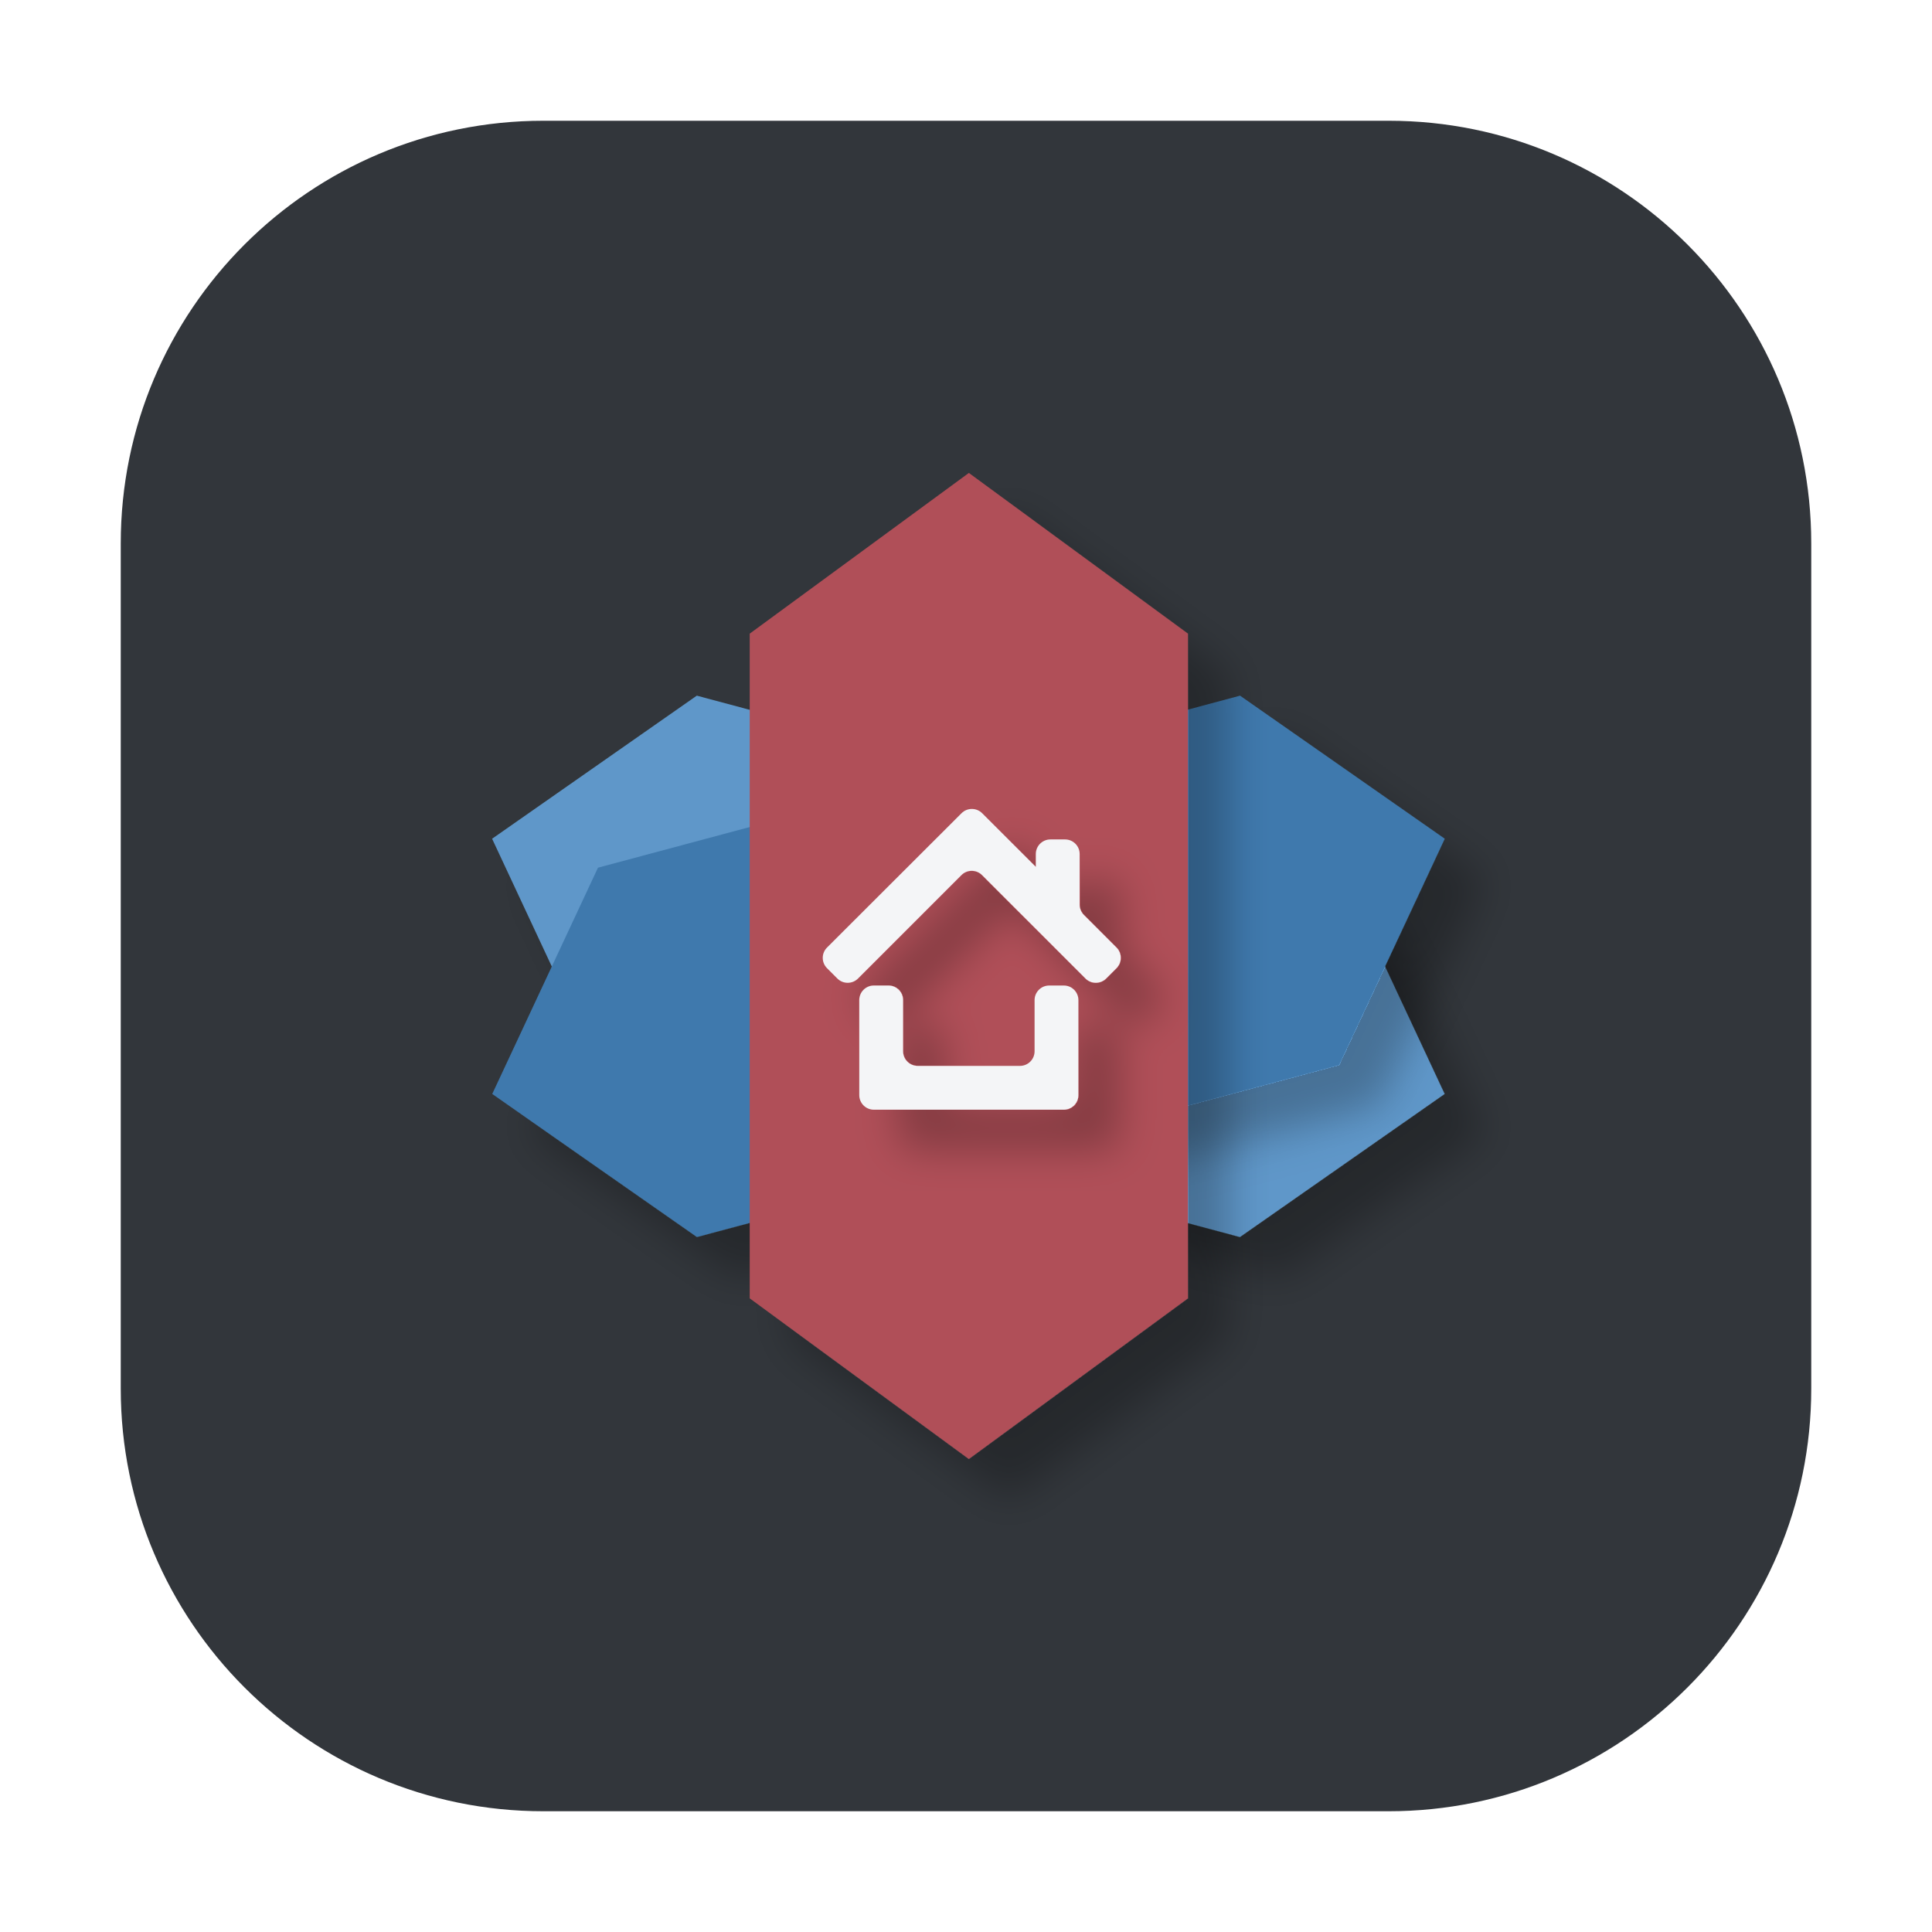
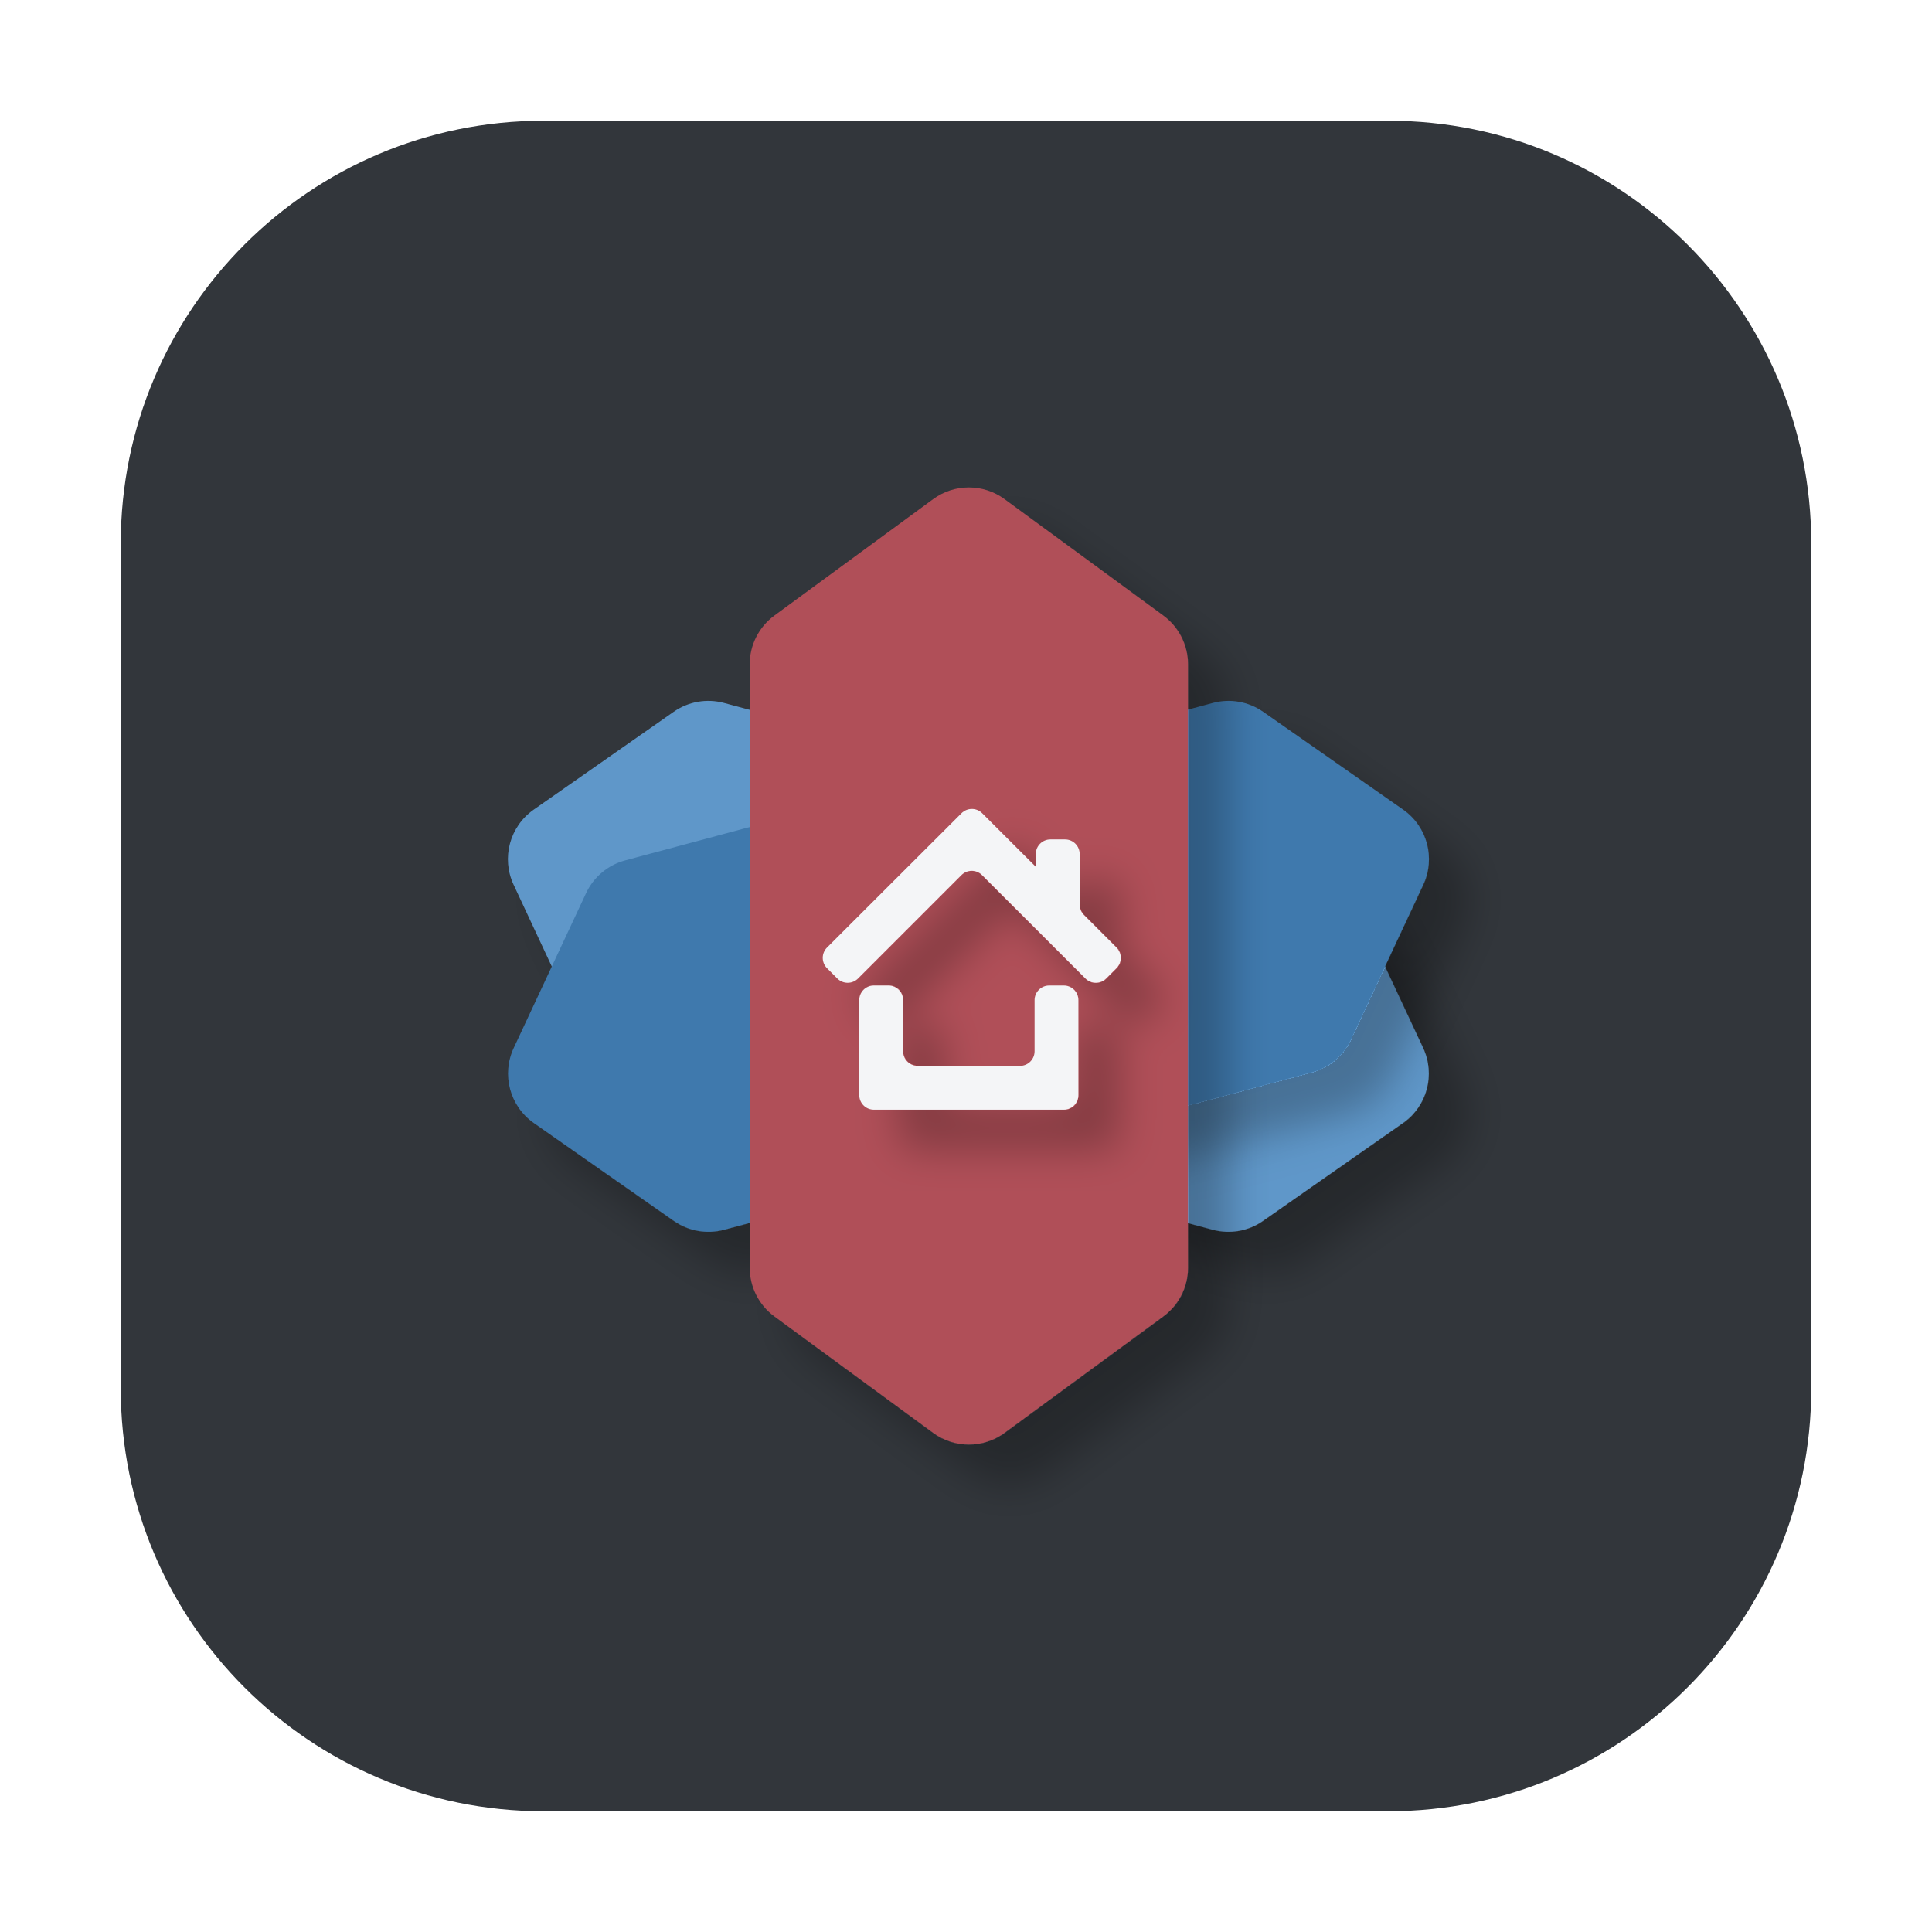
<svg xmlns="http://www.w3.org/2000/svg" width="192" height="192" viewBox="0 0 192 192" fill="none">
  <rect x="12" y="12" width="168" height="168" rx="42" fill="#32363B" />
  <g filter="url(#filter0_d_396_181)">
-     <path d="M133.056 86.231L143.565 108.717L123.221 122.936L59.413 105.839L48.904 83.353L69.248 69.133L133.056 86.231Z" fill="#5F97C9" />
+     <path d="M130.357 85.507C132.068 85.966 133.489 87.158 134.239 88.763L141.43 104.148C142.664 106.789 141.821 109.936 139.431 111.606L125.512 121.335C124.06 122.35 122.233 122.671 120.522 122.213L62.112 106.562C60.401 106.103 58.98 104.912 58.23 103.307L51.039 87.921C49.805 85.28 50.648 82.134 53.038 80.463L66.957 70.734C68.409 69.719 70.236 69.398 71.947 69.857L130.357 85.507Z" fill="#5F97C9" />
  </g>
  <g filter="url(#filter1_d_396_181)">
-     <path d="M123.234 69.133L143.578 83.353L133.069 105.839L69.261 122.936L48.917 108.717L59.426 86.231L123.234 69.133Z" fill="#3F79AD" />
+     <path d="M120.534 69.857C122.246 69.398 124.072 69.719 125.525 70.734L139.444 80.463C141.834 82.134 142.677 85.28 141.442 87.921L134.252 103.307C133.502 104.912 132.081 106.103 130.37 106.562L71.96 122.213C70.249 122.671 68.422 122.35 66.97 121.335L53.051 111.606C50.661 109.936 49.818 106.789 51.052 104.148L58.242 88.763C58.992 87.158 60.414 85.966 62.125 85.507L120.534 69.857Z" fill="#3F79AD" />
  </g>
  <g filter="url(#filter2_d_396_181)">
-     <path d="M74.506 62.97L96.284 47L118.061 62.97V129.03L96.284 145L74.506 129.03V62.97Z" fill="#B04F58" />
+     <path d="M74.506 66.011C74.506 64.1 75.416 62.303 76.958 61.172L92.736 49.602C94.847 48.053 97.72 48.053 99.832 49.602L115.61 61.172C117.151 62.303 118.061 64.1 118.061 66.011V125.989C118.061 127.9 117.151 129.697 115.61 130.828L99.832 142.398C97.72 143.947 94.847 143.947 92.736 142.398L76.958 130.828C75.416 129.697 74.506 127.9 74.506 125.989V66.011Z" fill="#B04F58" />
  </g>
  <g filter="url(#filter3_d_396_181)">
    <path d="M89.748 104.474C89.748 105.276 90.398 105.926 91.2 105.926H101.363C102.165 105.926 102.815 105.276 102.815 104.474V99.392C102.815 98.59 103.465 97.94 104.267 97.94H105.719C106.52 97.94 107.17 98.59 107.17 99.392V108.829C107.17 109.631 106.52 110.281 105.719 110.281H86.844C86.043 110.281 85.393 109.631 85.393 108.829V99.392C85.393 98.59 86.043 97.94 86.844 97.94H88.296C89.098 97.94 89.748 98.59 89.748 99.392V104.474Z" fill="#F4F5F7" />
    <path d="M102.939 86.149V84.873C102.939 84.072 103.59 83.422 104.391 83.422H105.843C106.645 83.422 107.295 84.072 107.295 84.873V89.903C107.295 90.288 107.448 90.657 107.72 90.93L110.955 94.164C111.522 94.731 111.522 95.651 110.955 96.218L109.928 97.245C109.361 97.811 108.442 97.811 107.875 97.245L97.597 86.967C97.03 86.4 96.111 86.4 95.544 86.967L85.268 97.244C84.701 97.811 83.781 97.811 83.215 97.244L82.189 96.218C81.622 95.651 81.622 94.731 82.19 94.165L95.555 80.817C96.123 80.251 97.041 80.251 97.608 80.818L102.939 86.149Z" fill="#F4F5F7" />
  </g>
  <defs>
-     <filter id="filter0_d_396_181" x="48.904" y="69.133" width="102.66" height="61.803" filterUnits="userSpaceOnUse" color-interpolation-filters="sRGB">
+     <filter id="filter0_d_396_181" x="50.475" y="69.652" width="99.519" height="60.765" filterUnits="userSpaceOnUse" color-interpolation-filters="sRGB">
      <feFlood flood-opacity="0" result="BackgroundImageFix" />
      <feColorMatrix in="SourceAlpha" type="matrix" values="0 0 0 0 0 0 0 0 0 0 0 0 0 0 0 0 0 0 127 0" result="hardAlpha" />
      <feOffset dx="4" dy="4" />
      <feGaussianBlur stdDeviation="2" />
      <feComposite in2="hardAlpha" operator="out" />
      <feColorMatrix type="matrix" values="0 0 0 0 0 0 0 0 0 0 0 0 0 0 0 0 0 0 0.25 0" />
      <feBlend mode="normal" in2="BackgroundImageFix" result="effect1_dropShadow_396_181" />
      <feBlend mode="normal" in="SourceGraphic" in2="effect1_dropShadow_396_181" result="shape" />
    </filter>
-     <filter id="filter1_d_396_181" x="48.916" y="69.133" width="102.662" height="61.803" filterUnits="userSpaceOnUse" color-interpolation-filters="sRGB">
+     <filter id="filter1_d_396_181" x="50.488" y="69.652" width="99.519" height="60.765" filterUnits="userSpaceOnUse" color-interpolation-filters="sRGB">
      <feFlood flood-opacity="0" result="BackgroundImageFix" />
      <feColorMatrix in="SourceAlpha" type="matrix" values="0 0 0 0 0 0 0 0 0 0 0 0 0 0 0 0 0 0 127 0" result="hardAlpha" />
      <feOffset dx="4" dy="4" />
      <feGaussianBlur stdDeviation="2" />
      <feComposite in2="hardAlpha" operator="out" />
      <feColorMatrix type="matrix" values="0 0 0 0 0 0 0 0 0 0 0 0 0 0 0 0 0 0 0.25 0" />
      <feBlend mode="normal" in2="BackgroundImageFix" result="effect1_dropShadow_396_181" />
      <feBlend mode="normal" in="SourceGraphic" in2="effect1_dropShadow_396_181" result="shape" />
    </filter>
-     <filter id="filter2_d_396_181" x="74.506" y="47" width="51.555" height="106" filterUnits="userSpaceOnUse" color-interpolation-filters="sRGB">
+     <filter id="filter2_d_396_181" x="74.506" y="48.44" width="51.555" height="103.119" filterUnits="userSpaceOnUse" color-interpolation-filters="sRGB">
      <feFlood flood-opacity="0" result="BackgroundImageFix" />
      <feColorMatrix in="SourceAlpha" type="matrix" values="0 0 0 0 0 0 0 0 0 0 0 0 0 0 0 0 0 0 127 0" result="hardAlpha" />
      <feOffset dx="4" dy="4" />
      <feGaussianBlur stdDeviation="2" />
      <feComposite in2="hardAlpha" operator="out" />
      <feColorMatrix type="matrix" values="0 0 0 0 0 0 0 0 0 0 0 0 0 0 0 0 0 0 0.25 0" />
      <feBlend mode="normal" in2="BackgroundImageFix" result="effect1_dropShadow_396_181" />
      <feBlend mode="normal" in="SourceGraphic" in2="effect1_dropShadow_396_181" result="shape" />
    </filter>
    <filter id="filter3_d_396_181" x="81.764" y="80.393" width="37.617" height="37.889" filterUnits="userSpaceOnUse" color-interpolation-filters="sRGB">
      <feFlood flood-opacity="0" result="BackgroundImageFix" />
      <feColorMatrix in="SourceAlpha" type="matrix" values="0 0 0 0 0 0 0 0 0 0 0 0 0 0 0 0 0 0 127 0" result="hardAlpha" />
      <feOffset dx="4" dy="4" />
      <feGaussianBlur stdDeviation="2" />
      <feComposite in2="hardAlpha" operator="out" />
      <feColorMatrix type="matrix" values="0 0 0 0 0 0 0 0 0 0 0 0 0 0 0 0 0 0 0.25 0" />
      <feBlend mode="normal" in2="BackgroundImageFix" result="effect1_dropShadow_396_181" />
      <feBlend mode="normal" in="SourceGraphic" in2="effect1_dropShadow_396_181" result="shape" />
    </filter>
  </defs>
</svg>
